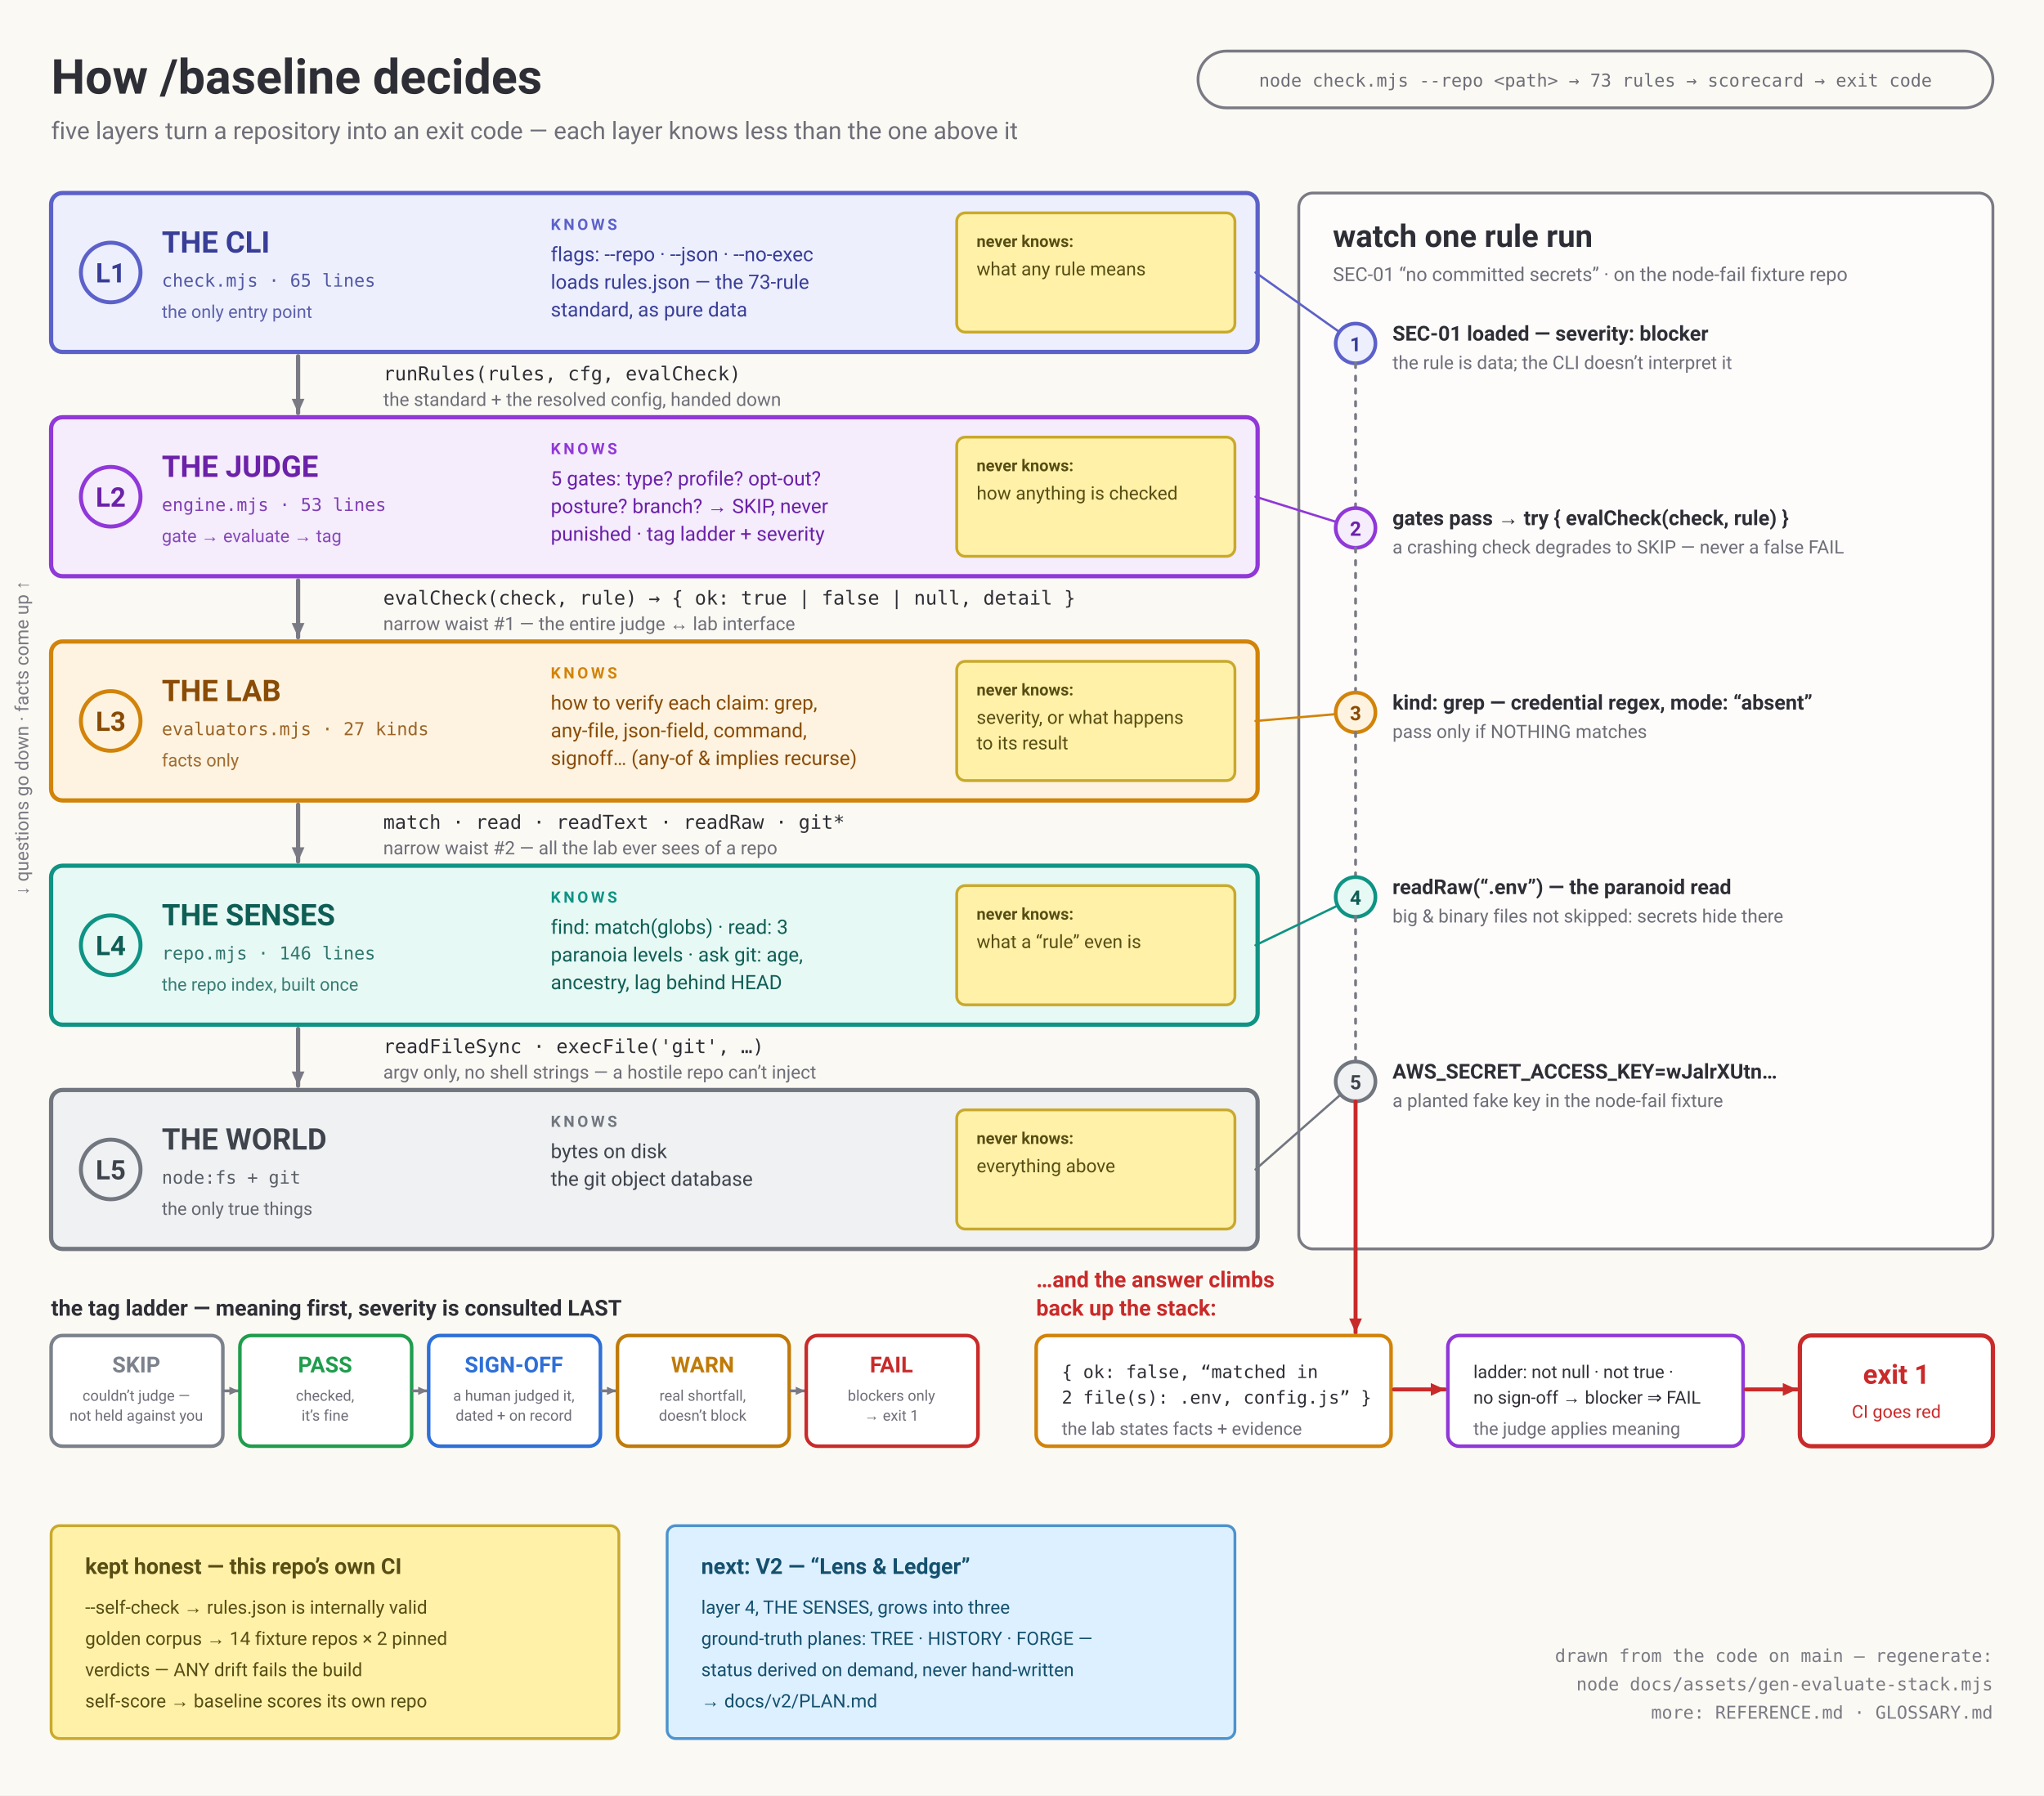
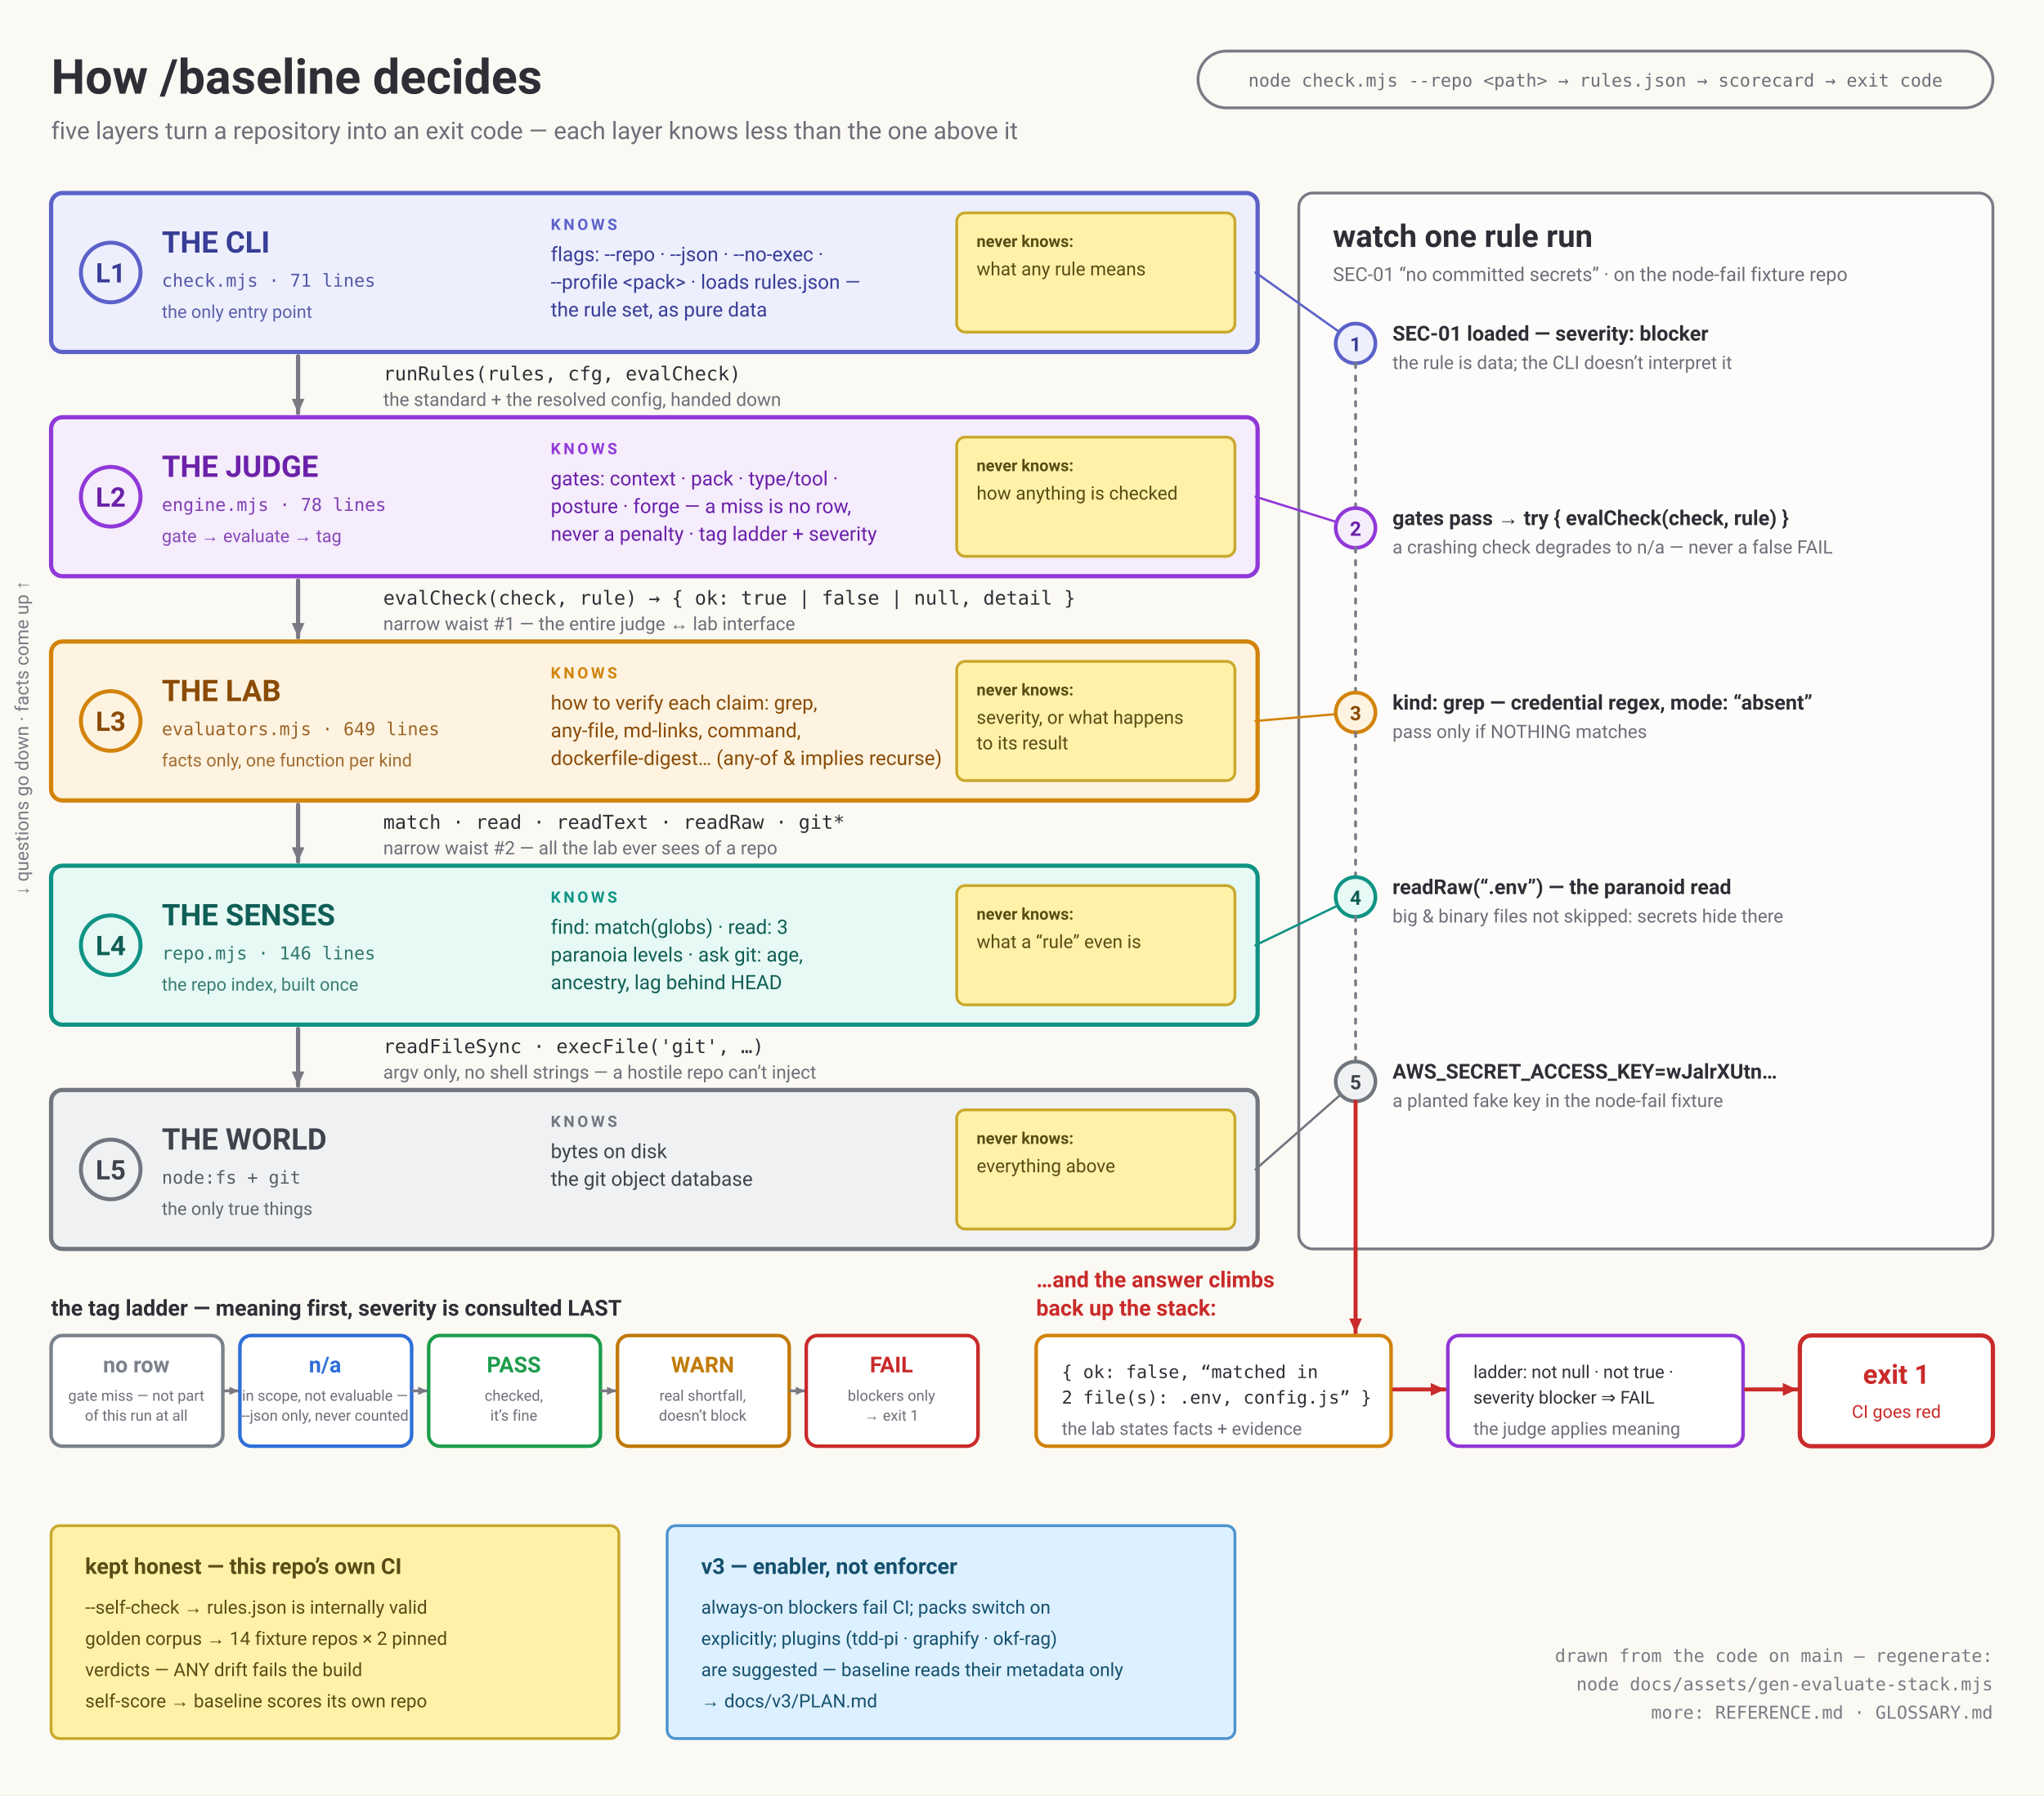
<svg xmlns="http://www.w3.org/2000/svg" viewBox="0 0 1440 1265" role="img" aria-labelledby="t">
  <rect width="1440" height="1265" fill="#FBF9F3" />
  <text x="36" y="66" font-family="Segoe UI, Roboto, Helvetica Neue, Arial, DejaVu Sans, sans-serif" font-size="34" font-weight="bold" fill="#2E2E36" text-anchor="start">How /baseline decides</text>
  <text x="36" y="98" font-family="Segoe UI, Roboto, Helvetica Neue, Arial, DejaVu Sans, sans-serif" font-size="17" font-weight="normal" fill="#6E6E79" text-anchor="start">five layers turn a repository into an exit code — each layer knows less than the one above it</text>
  <rect x="844" y="36" width="560" height="40" rx="20" fill="none" stroke="#7A7A85" stroke-width="2" />
-   <text x="1124" y="61" font-family="ui-monospace, Menlo, Consolas, DejaVu Sans Mono, monospace" font-size="12.5" font-weight="normal" fill="#6E6E79" text-anchor="middle">node check.mjs --repo &lt;path&gt;  →  73 rules  →  scorecard  →  exit code</text>
+   <text x="1124" y="61" font-family="ui-monospace, Menlo, Consolas, DejaVu Sans Mono, monospace" font-size="12.5" font-weight="normal" fill="#6E6E79" text-anchor="middle">node check.mjs --repo &lt;path&gt;  →  rules.json  →  scorecard  →  exit code</text>
  <g transform="rotate(-90 20 520)">
    <text x="20" y="520" font-family="Segoe UI, Roboto, Helvetica Neue, Arial, DejaVu Sans, sans-serif" font-size="13" font-weight="normal" fill="#7A7A85" text-anchor="middle">↓ questions go down · facts come up ↑</text>
  </g>
  <rect x="36" y="136" width="850" height="112" rx="8" fill="#EDEFFD" stroke="#5C61C9" stroke-width="3" />
  <circle cx="78" cy="192" r="21" fill="none" stroke="#5C61C9" stroke-width="2.8" />
  <text x="78" y="199" font-family="Segoe UI, Roboto, Helvetica Neue, Arial, DejaVu Sans, sans-serif" font-size="19" font-weight="bold" fill="#383D96" text-anchor="middle">L1</text>
  <text x="114" y="178" font-family="Segoe UI, Roboto, Helvetica Neue, Arial, DejaVu Sans, sans-serif" font-size="21" font-weight="bold" fill="#383D96" text-anchor="start">THE CLI</text>
-   <text x="114" y="202" font-family="ui-monospace, Menlo, Consolas, DejaVu Sans Mono, monospace" font-size="12.5" font-weight="normal" fill="#383D96" text-anchor="start" opacity="0.85">check.mjs · 65 lines</text>
+   <text x="114" y="202" font-family="ui-monospace, Menlo, Consolas, DejaVu Sans Mono, monospace" font-size="12.5" font-weight="normal" fill="#383D96" text-anchor="start" opacity="0.85">check.mjs · 71 lines</text>
  <text x="114" y="224" font-family="Segoe UI, Roboto, Helvetica Neue, Arial, DejaVu Sans, sans-serif" font-size="12.5" font-weight="normal" fill="#383D96" text-anchor="start" opacity="0.8">the only entry point</text>
  <text x="388" y="162" font-family="Segoe UI, Roboto, Helvetica Neue, Arial, DejaVu Sans, sans-serif" font-size="11" font-weight="bold" fill="#5C61C9" text-anchor="start" letter-spacing="2">KNOWS</text>
-   <text x="388" y="184" font-family="Segoe UI, Roboto, Helvetica Neue, Arial, DejaVu Sans, sans-serif" font-size="14" font-weight="normal" fill="#383D96" text-anchor="start">flags: --repo · --json · --no-exec</text>
-   <text x="388" y="203.5" font-family="Segoe UI, Roboto, Helvetica Neue, Arial, DejaVu Sans, sans-serif" font-size="14" font-weight="normal" fill="#383D96" text-anchor="start">loads rules.json — the 73-rule</text>
-   <text x="388" y="223" font-family="Segoe UI, Roboto, Helvetica Neue, Arial, DejaVu Sans, sans-serif" font-size="14" font-weight="normal" fill="#383D96" text-anchor="start">standard, as pure data</text>
+   <text x="388" y="184" font-family="Segoe UI, Roboto, Helvetica Neue, Arial, DejaVu Sans, sans-serif" font-size="14" font-weight="normal" fill="#383D96" text-anchor="start">flags: --repo · --json · --no-exec ·</text>
+   <text x="388" y="203.5" font-family="Segoe UI, Roboto, Helvetica Neue, Arial, DejaVu Sans, sans-serif" font-size="14" font-weight="normal" fill="#383D96" text-anchor="start">--profile &lt;pack&gt; · loads rules.json —</text>
+   <text x="388" y="223" font-family="Segoe UI, Roboto, Helvetica Neue, Arial, DejaVu Sans, sans-serif" font-size="14" font-weight="normal" fill="#383D96" text-anchor="start">the rule set, as pure data</text>
  <rect x="674" y="150" width="196" height="84" rx="6" fill="#FFF1A8" stroke="#C9A92C" stroke-width="2" />
  <text x="688" y="174" font-family="Segoe UI, Roboto, Helvetica Neue, Arial, DejaVu Sans, sans-serif" font-size="11.5" font-weight="bold" fill="#584D14" text-anchor="start">never knows:</text>
  <text x="688" y="194" font-family="Segoe UI, Roboto, Helvetica Neue, Arial, DejaVu Sans, sans-serif" font-size="13" font-weight="normal" fill="#584D14" text-anchor="start">what any rule means</text>
  <line x1="210" y1="251" x2="210" y2="291" stroke="#7A7A85" stroke-width="3" stroke-linecap="round" />
  <path d="M210,291 L214.5,281 L205.5,281 Z" fill="#7A7A85" />
  <text x="270" y="268" font-family="ui-monospace, Menlo, Consolas, DejaVu Sans Mono, monospace" font-size="13.5" font-weight="normal" fill="#2E2E36" text-anchor="start">runRules(rules, cfg, evalCheck)</text>
  <text x="270" y="286" font-family="Segoe UI, Roboto, Helvetica Neue, Arial, DejaVu Sans, sans-serif" font-size="13" font-weight="normal" fill="#6E6E79" text-anchor="start">the standard + the resolved config, handed down</text>
  <rect x="36" y="294" width="850" height="112" rx="8" fill="#F5ECFC" stroke="#9038D8" stroke-width="3" />
  <circle cx="78" cy="350" r="21" fill="none" stroke="#9038D8" stroke-width="2.8" />
  <text x="78" y="357" font-family="Segoe UI, Roboto, Helvetica Neue, Arial, DejaVu Sans, sans-serif" font-size="19" font-weight="bold" fill="#6B21A8" text-anchor="middle">L2</text>
  <text x="114" y="336" font-family="Segoe UI, Roboto, Helvetica Neue, Arial, DejaVu Sans, sans-serif" font-size="21" font-weight="bold" fill="#6B21A8" text-anchor="start">THE JUDGE</text>
-   <text x="114" y="360" font-family="ui-monospace, Menlo, Consolas, DejaVu Sans Mono, monospace" font-size="12.5" font-weight="normal" fill="#6B21A8" text-anchor="start" opacity="0.85">engine.mjs · 53 lines</text>
+   <text x="114" y="360" font-family="ui-monospace, Menlo, Consolas, DejaVu Sans Mono, monospace" font-size="12.5" font-weight="normal" fill="#6B21A8" text-anchor="start" opacity="0.85">engine.mjs · 78 lines</text>
  <text x="114" y="382" font-family="Segoe UI, Roboto, Helvetica Neue, Arial, DejaVu Sans, sans-serif" font-size="12.5" font-weight="normal" fill="#6B21A8" text-anchor="start" opacity="0.8">gate → evaluate → tag</text>
  <text x="388" y="320" font-family="Segoe UI, Roboto, Helvetica Neue, Arial, DejaVu Sans, sans-serif" font-size="11" font-weight="bold" fill="#9038D8" text-anchor="start" letter-spacing="2">KNOWS</text>
-   <text x="388" y="342" font-family="Segoe UI, Roboto, Helvetica Neue, Arial, DejaVu Sans, sans-serif" font-size="14" font-weight="normal" fill="#6B21A8" text-anchor="start">5 gates: type? profile? opt-out?</text>
-   <text x="388" y="361.5" font-family="Segoe UI, Roboto, Helvetica Neue, Arial, DejaVu Sans, sans-serif" font-size="14" font-weight="normal" fill="#6B21A8" text-anchor="start">posture? branch? → SKIP, never</text>
-   <text x="388" y="381" font-family="Segoe UI, Roboto, Helvetica Neue, Arial, DejaVu Sans, sans-serif" font-size="14" font-weight="normal" fill="#6B21A8" text-anchor="start">punished · tag ladder + severity</text>
+   <text x="388" y="342" font-family="Segoe UI, Roboto, Helvetica Neue, Arial, DejaVu Sans, sans-serif" font-size="14" font-weight="normal" fill="#6B21A8" text-anchor="start">gates: context · pack · type/tool ·</text>
+   <text x="388" y="361.5" font-family="Segoe UI, Roboto, Helvetica Neue, Arial, DejaVu Sans, sans-serif" font-size="14" font-weight="normal" fill="#6B21A8" text-anchor="start">posture · forge — a miss is no row,</text>
+   <text x="388" y="381" font-family="Segoe UI, Roboto, Helvetica Neue, Arial, DejaVu Sans, sans-serif" font-size="14" font-weight="normal" fill="#6B21A8" text-anchor="start">never a penalty · tag ladder + severity</text>
  <rect x="674" y="308" width="196" height="84" rx="6" fill="#FFF1A8" stroke="#C9A92C" stroke-width="2" />
  <text x="688" y="332" font-family="Segoe UI, Roboto, Helvetica Neue, Arial, DejaVu Sans, sans-serif" font-size="11.5" font-weight="bold" fill="#584D14" text-anchor="start">never knows:</text>
  <text x="688" y="352" font-family="Segoe UI, Roboto, Helvetica Neue, Arial, DejaVu Sans, sans-serif" font-size="13" font-weight="normal" fill="#584D14" text-anchor="start">how anything is checked</text>
  <line x1="210" y1="409" x2="210" y2="449" stroke="#7A7A85" stroke-width="3" stroke-linecap="round" />
  <path d="M210,449 L214.5,439 L205.5,439 Z" fill="#7A7A85" />
  <text x="270" y="426" font-family="ui-monospace, Menlo, Consolas, DejaVu Sans Mono, monospace" font-size="13.5" font-weight="normal" fill="#2E2E36" text-anchor="start">evalCheck(check, rule) → { ok: true | false | null, detail }</text>
  <text x="270" y="444" font-family="Segoe UI, Roboto, Helvetica Neue, Arial, DejaVu Sans, sans-serif" font-size="13" font-weight="normal" fill="#6E6E79" text-anchor="start">narrow waist #1 — the entire judge ↔ lab interface</text>
  <rect x="36" y="452" width="850" height="112" rx="8" fill="#FDF3E0" stroke="#D28309" stroke-width="3" />
  <circle cx="78" cy="508" r="21" fill="none" stroke="#D28309" stroke-width="2.8" />
  <text x="78" y="515" font-family="Segoe UI, Roboto, Helvetica Neue, Arial, DejaVu Sans, sans-serif" font-size="19" font-weight="bold" fill="#8A4B06" text-anchor="middle">L3</text>
  <text x="114" y="494" font-family="Segoe UI, Roboto, Helvetica Neue, Arial, DejaVu Sans, sans-serif" font-size="21" font-weight="bold" fill="#8A4B06" text-anchor="start">THE LAB</text>
-   <text x="114" y="518" font-family="ui-monospace, Menlo, Consolas, DejaVu Sans Mono, monospace" font-size="12.5" font-weight="normal" fill="#8A4B06" text-anchor="start" opacity="0.85">evaluators.mjs · 27 kinds</text>
-   <text x="114" y="540" font-family="Segoe UI, Roboto, Helvetica Neue, Arial, DejaVu Sans, sans-serif" font-size="12.5" font-weight="normal" fill="#8A4B06" text-anchor="start" opacity="0.8">facts only</text>
+   <text x="114" y="518" font-family="ui-monospace, Menlo, Consolas, DejaVu Sans Mono, monospace" font-size="12.5" font-weight="normal" fill="#8A4B06" text-anchor="start" opacity="0.85">evaluators.mjs · 649 lines</text>
+   <text x="114" y="540" font-family="Segoe UI, Roboto, Helvetica Neue, Arial, DejaVu Sans, sans-serif" font-size="12.5" font-weight="normal" fill="#8A4B06" text-anchor="start" opacity="0.8">facts only, one function per kind</text>
  <text x="388" y="478" font-family="Segoe UI, Roboto, Helvetica Neue, Arial, DejaVu Sans, sans-serif" font-size="11" font-weight="bold" fill="#D28309" text-anchor="start" letter-spacing="2">KNOWS</text>
  <text x="388" y="500" font-family="Segoe UI, Roboto, Helvetica Neue, Arial, DejaVu Sans, sans-serif" font-size="14" font-weight="normal" fill="#8A4B06" text-anchor="start">how to verify each claim: grep,</text>
-   <text x="388" y="519.5" font-family="Segoe UI, Roboto, Helvetica Neue, Arial, DejaVu Sans, sans-serif" font-size="14" font-weight="normal" fill="#8A4B06" text-anchor="start">any-file, json-field, command,</text>
-   <text x="388" y="539" font-family="Segoe UI, Roboto, Helvetica Neue, Arial, DejaVu Sans, sans-serif" font-size="14" font-weight="normal" fill="#8A4B06" text-anchor="start">signoff… (any-of &amp; implies recurse)</text>
+   <text x="388" y="519.5" font-family="Segoe UI, Roboto, Helvetica Neue, Arial, DejaVu Sans, sans-serif" font-size="14" font-weight="normal" fill="#8A4B06" text-anchor="start">any-file, md-links, command,</text>
+   <text x="388" y="539" font-family="Segoe UI, Roboto, Helvetica Neue, Arial, DejaVu Sans, sans-serif" font-size="14" font-weight="normal" fill="#8A4B06" text-anchor="start">dockerfile-digest… (any-of &amp; implies recurse)</text>
  <rect x="674" y="466" width="196" height="84" rx="6" fill="#FFF1A8" stroke="#C9A92C" stroke-width="2" />
  <text x="688" y="490" font-family="Segoe UI, Roboto, Helvetica Neue, Arial, DejaVu Sans, sans-serif" font-size="11.5" font-weight="bold" fill="#584D14" text-anchor="start">never knows:</text>
  <text x="688" y="510" font-family="Segoe UI, Roboto, Helvetica Neue, Arial, DejaVu Sans, sans-serif" font-size="13" font-weight="normal" fill="#584D14" text-anchor="start">severity, or what happens</text>
  <text x="688" y="528" font-family="Segoe UI, Roboto, Helvetica Neue, Arial, DejaVu Sans, sans-serif" font-size="13" font-weight="normal" fill="#584D14" text-anchor="start">to its result</text>
  <line x1="210" y1="567" x2="210" y2="607" stroke="#7A7A85" stroke-width="3" stroke-linecap="round" />
  <path d="M210,607 L214.5,597 L205.5,597 Z" fill="#7A7A85" />
  <text x="270" y="584" font-family="ui-monospace, Menlo, Consolas, DejaVu Sans Mono, monospace" font-size="13.5" font-weight="normal" fill="#2E2E36" text-anchor="start">match · read · readText · readRaw · git*</text>
  <text x="270" y="602" font-family="Segoe UI, Roboto, Helvetica Neue, Arial, DejaVu Sans, sans-serif" font-size="13" font-weight="normal" fill="#6E6E79" text-anchor="start">narrow waist #2 — all the lab ever sees of a repo</text>
  <rect x="36" y="610" width="850" height="112" rx="8" fill="#E7F9F4" stroke="#0E9384" stroke-width="3" />
  <circle cx="78" cy="666" r="21" fill="none" stroke="#0E9384" stroke-width="2.8" />
  <text x="78" y="673" font-family="Segoe UI, Roboto, Helvetica Neue, Arial, DejaVu Sans, sans-serif" font-size="19" font-weight="bold" fill="#0F5E56" text-anchor="middle">L4</text>
  <text x="114" y="652" font-family="Segoe UI, Roboto, Helvetica Neue, Arial, DejaVu Sans, sans-serif" font-size="21" font-weight="bold" fill="#0F5E56" text-anchor="start">THE SENSES</text>
  <text x="114" y="676" font-family="ui-monospace, Menlo, Consolas, DejaVu Sans Mono, monospace" font-size="12.5" font-weight="normal" fill="#0F5E56" text-anchor="start" opacity="0.85">repo.mjs · 146 lines</text>
  <text x="114" y="698" font-family="Segoe UI, Roboto, Helvetica Neue, Arial, DejaVu Sans, sans-serif" font-size="12.5" font-weight="normal" fill="#0F5E56" text-anchor="start" opacity="0.8">the repo index, built once</text>
  <text x="388" y="636" font-family="Segoe UI, Roboto, Helvetica Neue, Arial, DejaVu Sans, sans-serif" font-size="11" font-weight="bold" fill="#0E9384" text-anchor="start" letter-spacing="2">KNOWS</text>
  <text x="388" y="658" font-family="Segoe UI, Roboto, Helvetica Neue, Arial, DejaVu Sans, sans-serif" font-size="14" font-weight="normal" fill="#0F5E56" text-anchor="start">find: match(globs) · read: 3</text>
  <text x="388" y="677.5" font-family="Segoe UI, Roboto, Helvetica Neue, Arial, DejaVu Sans, sans-serif" font-size="14" font-weight="normal" fill="#0F5E56" text-anchor="start">paranoia levels · ask git: age,</text>
  <text x="388" y="697" font-family="Segoe UI, Roboto, Helvetica Neue, Arial, DejaVu Sans, sans-serif" font-size="14" font-weight="normal" fill="#0F5E56" text-anchor="start">ancestry, lag behind HEAD</text>
  <rect x="674" y="624" width="196" height="84" rx="6" fill="#FFF1A8" stroke="#C9A92C" stroke-width="2" />
  <text x="688" y="648" font-family="Segoe UI, Roboto, Helvetica Neue, Arial, DejaVu Sans, sans-serif" font-size="11.5" font-weight="bold" fill="#584D14" text-anchor="start">never knows:</text>
  <text x="688" y="668" font-family="Segoe UI, Roboto, Helvetica Neue, Arial, DejaVu Sans, sans-serif" font-size="13" font-weight="normal" fill="#584D14" text-anchor="start">what a “rule” even is</text>
  <line x1="210" y1="725" x2="210" y2="765" stroke="#7A7A85" stroke-width="3" stroke-linecap="round" />
  <path d="M210,765 L214.5,755 L205.5,755 Z" fill="#7A7A85" />
  <text x="270" y="742" font-family="ui-monospace, Menlo, Consolas, DejaVu Sans Mono, monospace" font-size="13.5" font-weight="normal" fill="#2E2E36" text-anchor="start">readFileSync · execFile('git', …)</text>
  <text x="270" y="760" font-family="Segoe UI, Roboto, Helvetica Neue, Arial, DejaVu Sans, sans-serif" font-size="13" font-weight="normal" fill="#6E6E79" text-anchor="start">argv only, no shell strings — a hostile repo can’t inject</text>
  <rect x="36" y="768" width="850" height="112" rx="8" fill="#F0F1F3" stroke="#71767F" stroke-width="3" />
  <circle cx="78" cy="824" r="21" fill="none" stroke="#71767F" stroke-width="2.8" />
  <text x="78" y="831" font-family="Segoe UI, Roboto, Helvetica Neue, Arial, DejaVu Sans, sans-serif" font-size="19" font-weight="bold" fill="#3E434C" text-anchor="middle">L5</text>
  <text x="114" y="810" font-family="Segoe UI, Roboto, Helvetica Neue, Arial, DejaVu Sans, sans-serif" font-size="21" font-weight="bold" fill="#3E434C" text-anchor="start">THE WORLD</text>
  <text x="114" y="834" font-family="ui-monospace, Menlo, Consolas, DejaVu Sans Mono, monospace" font-size="12.5" font-weight="normal" fill="#3E434C" text-anchor="start" opacity="0.85">node:fs + git</text>
  <text x="114" y="856" font-family="Segoe UI, Roboto, Helvetica Neue, Arial, DejaVu Sans, sans-serif" font-size="12.5" font-weight="normal" fill="#3E434C" text-anchor="start" opacity="0.8">the only true things</text>
  <text x="388" y="794" font-family="Segoe UI, Roboto, Helvetica Neue, Arial, DejaVu Sans, sans-serif" font-size="11" font-weight="bold" fill="#71767F" text-anchor="start" letter-spacing="2">KNOWS</text>
  <text x="388" y="816" font-family="Segoe UI, Roboto, Helvetica Neue, Arial, DejaVu Sans, sans-serif" font-size="14" font-weight="normal" fill="#3E434C" text-anchor="start">bytes on disk</text>
  <text x="388" y="835.5" font-family="Segoe UI, Roboto, Helvetica Neue, Arial, DejaVu Sans, sans-serif" font-size="14" font-weight="normal" fill="#3E434C" text-anchor="start">the git object database</text>
  <rect x="674" y="782" width="196" height="84" rx="6" fill="#FFF1A8" stroke="#C9A92C" stroke-width="2" />
  <text x="688" y="806" font-family="Segoe UI, Roboto, Helvetica Neue, Arial, DejaVu Sans, sans-serif" font-size="11.5" font-weight="bold" fill="#584D14" text-anchor="start">never knows:</text>
  <text x="688" y="826" font-family="Segoe UI, Roboto, Helvetica Neue, Arial, DejaVu Sans, sans-serif" font-size="13" font-weight="normal" fill="#584D14" text-anchor="start">everything above</text>
  <rect x="915" y="136" width="489" height="744" rx="10" fill="#FFFFFF" fill-opacity="0.55" stroke="#7A7A85" stroke-width="2" />
  <text x="939" y="174" font-family="Segoe UI, Roboto, Helvetica Neue, Arial, DejaVu Sans, sans-serif" font-size="22" font-weight="bold" fill="#2E2E36" text-anchor="start">watch one rule run</text>
  <text x="939" y="198" font-family="Segoe UI, Roboto, Helvetica Neue, Arial, DejaVu Sans, sans-serif" font-size="13.5" font-weight="normal" fill="#6E6E79" text-anchor="start">SEC-01 “no committed secrets” · on the node-fail fixture repo</text>
  <line x1="884.5" y1="192" x2="955" y2="242" stroke="#5C61C9" stroke-width="1.6" stroke-linecap="round" />
  <circle cx="955" cy="242" r="14" fill="#EDEFFD" stroke="#5C61C9" stroke-width="2.6" />
  <text x="955" y="247.5" font-family="Segoe UI, Roboto, Helvetica Neue, Arial, DejaVu Sans, sans-serif" font-size="14" font-weight="bold" fill="#383D96" text-anchor="middle">1</text>
  <text x="981" y="240" font-family="Segoe UI, Roboto, Helvetica Neue, Arial, DejaVu Sans, sans-serif" font-size="14.5" font-weight="bold" fill="#2E2E36" text-anchor="start">SEC-01 loaded — severity: blocker</text>
  <text x="981" y="260" font-family="Segoe UI, Roboto, Helvetica Neue, Arial, DejaVu Sans, sans-serif" font-size="13" font-weight="normal" fill="#6E6E79" text-anchor="start">the rule is data; the CLI doesn’t interpret it</text>
  <line x1="955" y1="256" x2="955" y2="358" stroke="#7A7A85" stroke-width="2" stroke-linecap="round" stroke-dasharray="3 6" />
  <line x1="884.5" y1="350" x2="955" y2="372" stroke="#9038D8" stroke-width="1.6" stroke-linecap="round" />
  <circle cx="955" cy="372" r="14" fill="#F5ECFC" stroke="#9038D8" stroke-width="2.6" />
  <text x="955" y="377.5" font-family="Segoe UI, Roboto, Helvetica Neue, Arial, DejaVu Sans, sans-serif" font-size="14" font-weight="bold" fill="#6B21A8" text-anchor="middle">2</text>
  <text x="981" y="370" font-family="Segoe UI, Roboto, Helvetica Neue, Arial, DejaVu Sans, sans-serif" font-size="14.5" font-weight="bold" fill="#2E2E36" text-anchor="start">gates pass → try { evalCheck(check, rule) }</text>
-   <text x="981" y="390" font-family="Segoe UI, Roboto, Helvetica Neue, Arial, DejaVu Sans, sans-serif" font-size="13" font-weight="normal" fill="#6E6E79" text-anchor="start">a crashing check degrades to SKIP — never a false FAIL</text>
+   <text x="981" y="390" font-family="Segoe UI, Roboto, Helvetica Neue, Arial, DejaVu Sans, sans-serif" font-size="13" font-weight="normal" fill="#6E6E79" text-anchor="start">a crashing check degrades to n/a — never a false FAIL</text>
  <line x1="955" y1="386" x2="955" y2="488" stroke="#7A7A85" stroke-width="2" stroke-linecap="round" stroke-dasharray="3 6" />
  <line x1="884.5" y1="508" x2="955" y2="502" stroke="#D28309" stroke-width="1.6" stroke-linecap="round" />
  <circle cx="955" cy="502" r="14" fill="#FDF3E0" stroke="#D28309" stroke-width="2.6" />
  <text x="955" y="507.5" font-family="Segoe UI, Roboto, Helvetica Neue, Arial, DejaVu Sans, sans-serif" font-size="14" font-weight="bold" fill="#8A4B06" text-anchor="middle">3</text>
  <text x="981" y="500" font-family="Segoe UI, Roboto, Helvetica Neue, Arial, DejaVu Sans, sans-serif" font-size="14.5" font-weight="bold" fill="#2E2E36" text-anchor="start">kind: grep — credential regex, mode: “absent”</text>
  <text x="981" y="520" font-family="Segoe UI, Roboto, Helvetica Neue, Arial, DejaVu Sans, sans-serif" font-size="13" font-weight="normal" fill="#6E6E79" text-anchor="start">pass only if NOTHING matches</text>
  <line x1="955" y1="516" x2="955" y2="618" stroke="#7A7A85" stroke-width="2" stroke-linecap="round" stroke-dasharray="3 6" />
  <line x1="884.5" y1="666" x2="955" y2="632" stroke="#0E9384" stroke-width="1.6" stroke-linecap="round" />
  <circle cx="955" cy="632" r="14" fill="#E7F9F4" stroke="#0E9384" stroke-width="2.6" />
  <text x="955" y="637.5" font-family="Segoe UI, Roboto, Helvetica Neue, Arial, DejaVu Sans, sans-serif" font-size="14" font-weight="bold" fill="#0F5E56" text-anchor="middle">4</text>
  <text x="981" y="630" font-family="Segoe UI, Roboto, Helvetica Neue, Arial, DejaVu Sans, sans-serif" font-size="14.5" font-weight="bold" fill="#2E2E36" text-anchor="start">readRaw(“.env”) — the paranoid read</text>
  <text x="981" y="650" font-family="Segoe UI, Roboto, Helvetica Neue, Arial, DejaVu Sans, sans-serif" font-size="13" font-weight="normal" fill="#6E6E79" text-anchor="start">big &amp; binary files not skipped: secrets hide there</text>
  <line x1="955" y1="646" x2="955" y2="748" stroke="#7A7A85" stroke-width="2" stroke-linecap="round" stroke-dasharray="3 6" />
  <line x1="884.5" y1="824" x2="955" y2="762" stroke="#71767F" stroke-width="1.6" stroke-linecap="round" />
  <circle cx="955" cy="762" r="14" fill="#F0F1F3" stroke="#71767F" stroke-width="2.6" />
  <text x="955" y="767.5" font-family="Segoe UI, Roboto, Helvetica Neue, Arial, DejaVu Sans, sans-serif" font-size="14" font-weight="bold" fill="#3E434C" text-anchor="middle">5</text>
  <text x="981" y="760" font-family="Segoe UI, Roboto, Helvetica Neue, Arial, DejaVu Sans, sans-serif" font-size="14.5" font-weight="bold" fill="#2E2E36" text-anchor="start">AWS_SECRET_ACCESS_KEY=wJalrXUtn…</text>
  <text x="981" y="780" font-family="Segoe UI, Roboto, Helvetica Neue, Arial, DejaVu Sans, sans-serif" font-size="13" font-weight="normal" fill="#6E6E79" text-anchor="start">a planted fake key in the node-fail fixture</text>
  <line x1="955" y1="776" x2="955" y2="939" stroke="#C92A2A" stroke-width="2.8" stroke-linecap="round" />
  <path d="M955,939 L959.5,929 L950.5,929 Z" fill="#C92A2A" />
  <text x="730" y="907" font-family="Segoe UI, Roboto, Helvetica Neue, Arial, DejaVu Sans, sans-serif" font-size="15.5" font-weight="bold" fill="#C92A2A" text-anchor="start">…and the answer climbs</text>
  <text x="730" y="927" font-family="Segoe UI, Roboto, Helvetica Neue, Arial, DejaVu Sans, sans-serif" font-size="15.5" font-weight="bold" fill="#C92A2A" text-anchor="start">back up the stack:</text>
  <rect x="730" y="941" width="250" height="78" rx="8" fill="#FFFFFF" stroke="#D28309" stroke-width="2.5" />
  <text x="748" y="971" font-family="ui-monospace, Menlo, Consolas, DejaVu Sans Mono, monospace" font-size="12.5" font-weight="normal" fill="#2E2E36" text-anchor="start">{ ok: false, “matched in</text>
  <text x="748" y="989" font-family="ui-monospace, Menlo, Consolas, DejaVu Sans Mono, monospace" font-size="12.5" font-weight="normal" fill="#2E2E36" text-anchor="start">2 file(s): .env, config.js” }</text>
  <text x="748" y="1011" font-family="Segoe UI, Roboto, Helvetica Neue, Arial, DejaVu Sans, sans-serif" font-size="12.5" font-weight="normal" fill="#6E6E79" text-anchor="start">the lab states facts + evidence</text>
  <line x1="982" y1="979" x2="1018" y2="979" stroke="#C92A2A" stroke-width="2.8" stroke-linecap="round" />
  <path d="M1018,979 L1008,974.5 L1008,983.5 Z" fill="#C92A2A" />
  <rect x="1020" y="941" width="208" height="78" rx="8" fill="#FFFFFF" stroke="#9038D8" stroke-width="2.5" />
  <text x="1038" y="971" font-family="Segoe UI, Roboto, Helvetica Neue, Arial, DejaVu Sans, sans-serif" font-size="12.5" font-weight="normal" fill="#2E2E36" text-anchor="start">ladder: not null · not true ·</text>
-   <text x="1038" y="989" font-family="Segoe UI, Roboto, Helvetica Neue, Arial, DejaVu Sans, sans-serif" font-size="12.5" font-weight="normal" fill="#2E2E36" text-anchor="start">no sign-off → blocker ⇒ FAIL</text>
+   <text x="1038" y="989" font-family="Segoe UI, Roboto, Helvetica Neue, Arial, DejaVu Sans, sans-serif" font-size="12.5" font-weight="normal" fill="#2E2E36" text-anchor="start">severity blocker ⇒ FAIL</text>
  <text x="1038" y="1011" font-family="Segoe UI, Roboto, Helvetica Neue, Arial, DejaVu Sans, sans-serif" font-size="12.5" font-weight="normal" fill="#6E6E79" text-anchor="start">the judge applies meaning</text>
  <line x1="1230" y1="979" x2="1266" y2="979" stroke="#C92A2A" stroke-width="2.8" stroke-linecap="round" />
  <path d="M1266,979 L1256,974.5 L1256,983.5 Z" fill="#C92A2A" />
  <rect x="1268" y="941" width="136" height="78" rx="8" fill="#FFFFFF" stroke="#C92A2A" stroke-width="3" />
  <text x="1336" y="975" font-family="Segoe UI, Roboto, Helvetica Neue, Arial, DejaVu Sans, sans-serif" font-size="19" font-weight="bold" fill="#C92A2A" text-anchor="middle">exit 1</text>
  <text x="1336" y="999" font-family="Segoe UI, Roboto, Helvetica Neue, Arial, DejaVu Sans, sans-serif" font-size="12.5" font-weight="normal" fill="#C92A2A" text-anchor="middle">CI goes red</text>
  <text x="36" y="927" font-family="Segoe UI, Roboto, Helvetica Neue, Arial, DejaVu Sans, sans-serif" font-size="15.5" font-weight="bold" fill="#2E2E36" text-anchor="start">the tag ladder — meaning first, severity is consulted LAST</text>
  <rect x="36" y="941" width="121" height="78" rx="8" fill="#FFFFFF" stroke="#7C828C" stroke-width="2.5" />
-   <text x="96" y="967" font-family="Segoe UI, Roboto, Helvetica Neue, Arial, DejaVu Sans, sans-serif" font-size="15.5" font-weight="bold" fill="#7C828C" text-anchor="middle">SKIP</text>
-   <text x="96" y="987" font-family="Segoe UI, Roboto, Helvetica Neue, Arial, DejaVu Sans, sans-serif" font-size="10.5" font-weight="normal" fill="#6E6E79" text-anchor="middle">couldn’t judge —</text>
-   <text x="96" y="1001" font-family="Segoe UI, Roboto, Helvetica Neue, Arial, DejaVu Sans, sans-serif" font-size="10.5" font-weight="normal" fill="#6E6E79" text-anchor="middle">not held against you</text>
+   <text x="96" y="967" font-family="Segoe UI, Roboto, Helvetica Neue, Arial, DejaVu Sans, sans-serif" font-size="15.5" font-weight="bold" fill="#7C828C" text-anchor="middle">no row</text>
+   <text x="96" y="987" font-family="Segoe UI, Roboto, Helvetica Neue, Arial, DejaVu Sans, sans-serif" font-size="10.5" font-weight="normal" fill="#6E6E79" text-anchor="middle">gate miss — not part</text>
+   <text x="96" y="1001" font-family="Segoe UI, Roboto, Helvetica Neue, Arial, DejaVu Sans, sans-serif" font-size="10.5" font-weight="normal" fill="#6E6E79" text-anchor="middle">of this run at all</text>
  <line x1="158" y1="980" x2="168" y2="980" stroke="#7A7A85" stroke-width="2" stroke-linecap="round" />
  <path d="M168,980 L161.6,977.1 L161.6,982.9 Z" fill="#7A7A85" />
-   <rect x="169" y="941" width="121" height="78" rx="8" fill="#FFFFFF" stroke="#1F9D4D" stroke-width="2.5" />
-   <text x="229" y="967" font-family="Segoe UI, Roboto, Helvetica Neue, Arial, DejaVu Sans, sans-serif" font-size="15.5" font-weight="bold" fill="#1F9D4D" text-anchor="middle">PASS</text>
-   <text x="229" y="987" font-family="Segoe UI, Roboto, Helvetica Neue, Arial, DejaVu Sans, sans-serif" font-size="10.5" font-weight="normal" fill="#6E6E79" text-anchor="middle">checked,</text>
-   <text x="229" y="1001" font-family="Segoe UI, Roboto, Helvetica Neue, Arial, DejaVu Sans, sans-serif" font-size="10.5" font-weight="normal" fill="#6E6E79" text-anchor="middle">it’s fine</text>
+   <rect x="169" y="941" width="121" height="78" rx="8" fill="#FFFFFF" stroke="#2E6FD8" stroke-width="2.5" />
+   <text x="229" y="967" font-family="Segoe UI, Roboto, Helvetica Neue, Arial, DejaVu Sans, sans-serif" font-size="15.5" font-weight="bold" fill="#2E6FD8" text-anchor="middle">n/a</text>
+   <text x="229" y="987" font-family="Segoe UI, Roboto, Helvetica Neue, Arial, DejaVu Sans, sans-serif" font-size="10.5" font-weight="normal" fill="#6E6E79" text-anchor="middle">in scope, not evaluable —</text>
+   <text x="229" y="1001" font-family="Segoe UI, Roboto, Helvetica Neue, Arial, DejaVu Sans, sans-serif" font-size="10.5" font-weight="normal" fill="#6E6E79" text-anchor="middle">--json only, never counted</text>
  <line x1="291" y1="980" x2="301" y2="980" stroke="#7A7A85" stroke-width="2" stroke-linecap="round" />
  <path d="M301,980 L294.6,977.1 L294.6,982.9 Z" fill="#7A7A85" />
-   <rect x="302" y="941" width="121" height="78" rx="8" fill="#FFFFFF" stroke="#2E6FD8" stroke-width="2.5" />
-   <text x="362" y="967" font-family="Segoe UI, Roboto, Helvetica Neue, Arial, DejaVu Sans, sans-serif" font-size="15.5" font-weight="bold" fill="#2E6FD8" text-anchor="middle">SIGN-OFF</text>
-   <text x="362" y="987" font-family="Segoe UI, Roboto, Helvetica Neue, Arial, DejaVu Sans, sans-serif" font-size="10.5" font-weight="normal" fill="#6E6E79" text-anchor="middle">a human judged it,</text>
-   <text x="362" y="1001" font-family="Segoe UI, Roboto, Helvetica Neue, Arial, DejaVu Sans, sans-serif" font-size="10.5" font-weight="normal" fill="#6E6E79" text-anchor="middle">dated + on record</text>
+   <rect x="302" y="941" width="121" height="78" rx="8" fill="#FFFFFF" stroke="#1F9D4D" stroke-width="2.5" />
+   <text x="362" y="967" font-family="Segoe UI, Roboto, Helvetica Neue, Arial, DejaVu Sans, sans-serif" font-size="15.5" font-weight="bold" fill="#1F9D4D" text-anchor="middle">PASS</text>
+   <text x="362" y="987" font-family="Segoe UI, Roboto, Helvetica Neue, Arial, DejaVu Sans, sans-serif" font-size="10.5" font-weight="normal" fill="#6E6E79" text-anchor="middle">checked,</text>
+   <text x="362" y="1001" font-family="Segoe UI, Roboto, Helvetica Neue, Arial, DejaVu Sans, sans-serif" font-size="10.5" font-weight="normal" fill="#6E6E79" text-anchor="middle">it’s fine</text>
  <line x1="424" y1="980" x2="434" y2="980" stroke="#7A7A85" stroke-width="2" stroke-linecap="round" />
  <path d="M434,980 L427.6,977.1 L427.6,982.9 Z" fill="#7A7A85" />
  <rect x="435" y="941" width="121" height="78" rx="8" fill="#FFFFFF" stroke="#C07A08" stroke-width="2.5" />
  <text x="495" y="967" font-family="Segoe UI, Roboto, Helvetica Neue, Arial, DejaVu Sans, sans-serif" font-size="15.5" font-weight="bold" fill="#C07A08" text-anchor="middle">WARN</text>
  <text x="495" y="987" font-family="Segoe UI, Roboto, Helvetica Neue, Arial, DejaVu Sans, sans-serif" font-size="10.5" font-weight="normal" fill="#6E6E79" text-anchor="middle">real shortfall,</text>
  <text x="495" y="1001" font-family="Segoe UI, Roboto, Helvetica Neue, Arial, DejaVu Sans, sans-serif" font-size="10.5" font-weight="normal" fill="#6E6E79" text-anchor="middle">doesn’t block</text>
  <line x1="557" y1="980" x2="567" y2="980" stroke="#7A7A85" stroke-width="2" stroke-linecap="round" />
  <path d="M567,980 L560.6,977.1 L560.6,982.9 Z" fill="#7A7A85" />
  <rect x="568" y="941" width="121" height="78" rx="8" fill="#FFFFFF" stroke="#C92A2A" stroke-width="2.5" />
  <text x="628" y="967" font-family="Segoe UI, Roboto, Helvetica Neue, Arial, DejaVu Sans, sans-serif" font-size="15.5" font-weight="bold" fill="#C92A2A" text-anchor="middle">FAIL</text>
  <text x="628" y="987" font-family="Segoe UI, Roboto, Helvetica Neue, Arial, DejaVu Sans, sans-serif" font-size="10.5" font-weight="normal" fill="#6E6E79" text-anchor="middle">blockers only</text>
  <text x="628" y="1001" font-family="Segoe UI, Roboto, Helvetica Neue, Arial, DejaVu Sans, sans-serif" font-size="10.5" font-weight="normal" fill="#6E6E79" text-anchor="middle">→ exit 1</text>
  <rect x="36" y="1075" width="400" height="150" rx="6" fill="#FFF1A8" stroke="#C9A92C" stroke-width="2" />
  <text x="60" y="1109" font-family="Segoe UI, Roboto, Helvetica Neue, Arial, DejaVu Sans, sans-serif" font-size="15.5" font-weight="bold" fill="#584D14" text-anchor="start">kept honest — this repo’s own CI</text>
  <text x="60" y="1137" font-family="Segoe UI, Roboto, Helvetica Neue, Arial, DejaVu Sans, sans-serif" font-size="13" font-weight="normal" fill="#584D14" text-anchor="start">--self-check → rules.json is internally valid</text>
  <text x="60" y="1159" font-family="Segoe UI, Roboto, Helvetica Neue, Arial, DejaVu Sans, sans-serif" font-size="13" font-weight="normal" fill="#584D14" text-anchor="start">golden corpus → 14 fixture repos × 2 pinned</text>
  <text x="60" y="1181" font-family="Segoe UI, Roboto, Helvetica Neue, Arial, DejaVu Sans, sans-serif" font-size="13" font-weight="normal" fill="#584D14" text-anchor="start">     verdicts — ANY drift fails the build</text>
  <text x="60" y="1203" font-family="Segoe UI, Roboto, Helvetica Neue, Arial, DejaVu Sans, sans-serif" font-size="13" font-weight="normal" fill="#584D14" text-anchor="start">self-score → baseline scores its own repo</text>
  <rect x="470" y="1075" width="400" height="150" rx="6" fill="#DDF0FF" stroke="#4C93CE" stroke-width="2" />
-   <text x="494" y="1109" font-family="Segoe UI, Roboto, Helvetica Neue, Arial, DejaVu Sans, sans-serif" font-size="15.5" font-weight="bold" fill="#14506E" text-anchor="start">next: V2 — “Lens &amp; Ledger”</text>
-   <text x="494" y="1137" font-family="Segoe UI, Roboto, Helvetica Neue, Arial, DejaVu Sans, sans-serif" font-size="13" font-weight="normal" fill="#14506E" text-anchor="start">layer 4, THE SENSES, grows into three</text>
-   <text x="494" y="1159" font-family="Segoe UI, Roboto, Helvetica Neue, Arial, DejaVu Sans, sans-serif" font-size="13" font-weight="normal" fill="#14506E" text-anchor="start">ground-truth planes: TREE · HISTORY · FORGE —</text>
-   <text x="494" y="1181" font-family="Segoe UI, Roboto, Helvetica Neue, Arial, DejaVu Sans, sans-serif" font-size="13" font-weight="normal" fill="#14506E" text-anchor="start">status derived on demand, never hand-written</text>
-   <text x="494" y="1203" font-family="Segoe UI, Roboto, Helvetica Neue, Arial, DejaVu Sans, sans-serif" font-size="13" font-weight="normal" fill="#14506E" text-anchor="start">→ docs/v2/PLAN.md</text>
+   <text x="494" y="1109" font-family="Segoe UI, Roboto, Helvetica Neue, Arial, DejaVu Sans, sans-serif" font-size="15.5" font-weight="bold" fill="#14506E" text-anchor="start">v3 — enabler, not enforcer</text>
+   <text x="494" y="1137" font-family="Segoe UI, Roboto, Helvetica Neue, Arial, DejaVu Sans, sans-serif" font-size="13" font-weight="normal" fill="#14506E" text-anchor="start">always-on blockers fail CI; packs switch on</text>
+   <text x="494" y="1159" font-family="Segoe UI, Roboto, Helvetica Neue, Arial, DejaVu Sans, sans-serif" font-size="13" font-weight="normal" fill="#14506E" text-anchor="start">explicitly; plugins (tdd-pi · graphify · okf-rag)</text>
+   <text x="494" y="1181" font-family="Segoe UI, Roboto, Helvetica Neue, Arial, DejaVu Sans, sans-serif" font-size="13" font-weight="normal" fill="#14506E" text-anchor="start">are suggested — baseline reads their metadata only</text>
+   <text x="494" y="1203" font-family="Segoe UI, Roboto, Helvetica Neue, Arial, DejaVu Sans, sans-serif" font-size="13" font-weight="normal" fill="#14506E" text-anchor="start">→ docs/v3/PLAN.md</text>
  <text x="1404" y="1171" font-family="ui-monospace, Menlo, Consolas, DejaVu Sans Mono, monospace" font-size="12.5" font-weight="normal" fill="#7A7A85" text-anchor="end">drawn from the code on main — regenerate:</text>
  <text x="1404" y="1191" font-family="ui-monospace, Menlo, Consolas, DejaVu Sans Mono, monospace" font-size="12.5" font-weight="normal" fill="#7A7A85" text-anchor="end">node docs/assets/gen-evaluate-stack.mjs</text>
  <text x="1404" y="1211" font-family="ui-monospace, Menlo, Consolas, DejaVu Sans Mono, monospace" font-size="12.5" font-weight="normal" fill="#7A7A85" text-anchor="end">more: REFERENCE.md · GLOSSARY.md</text>
</svg>
